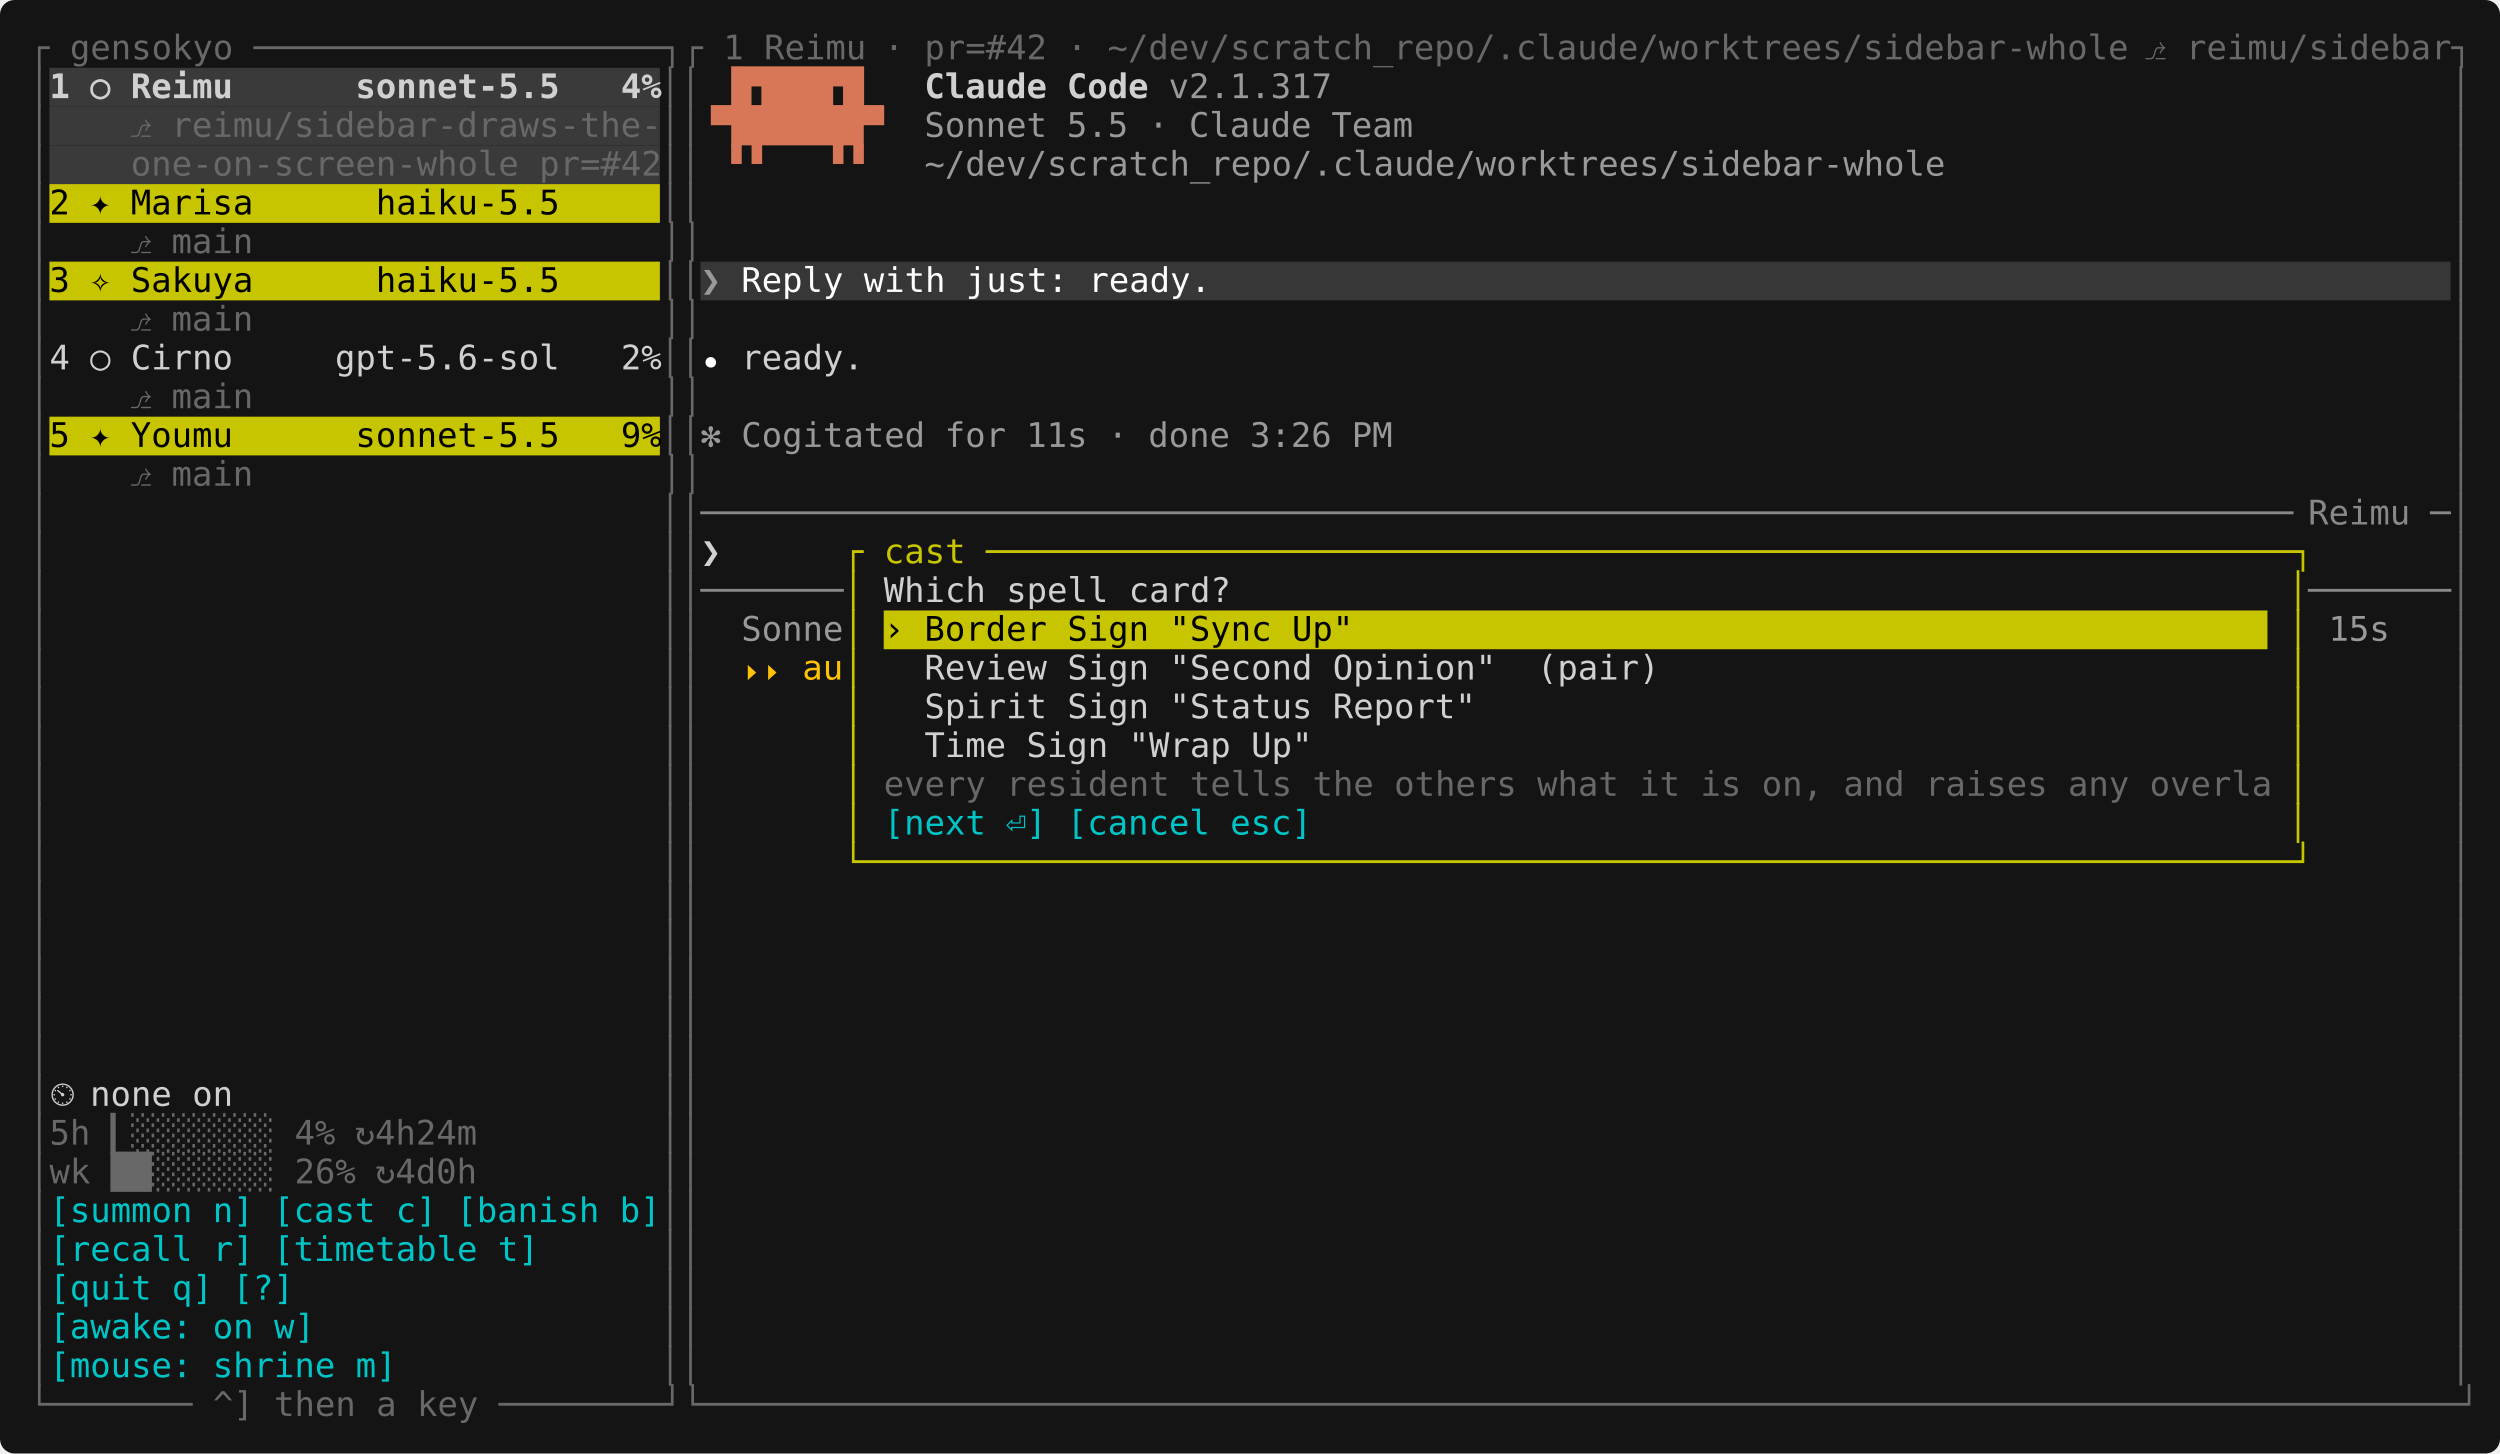
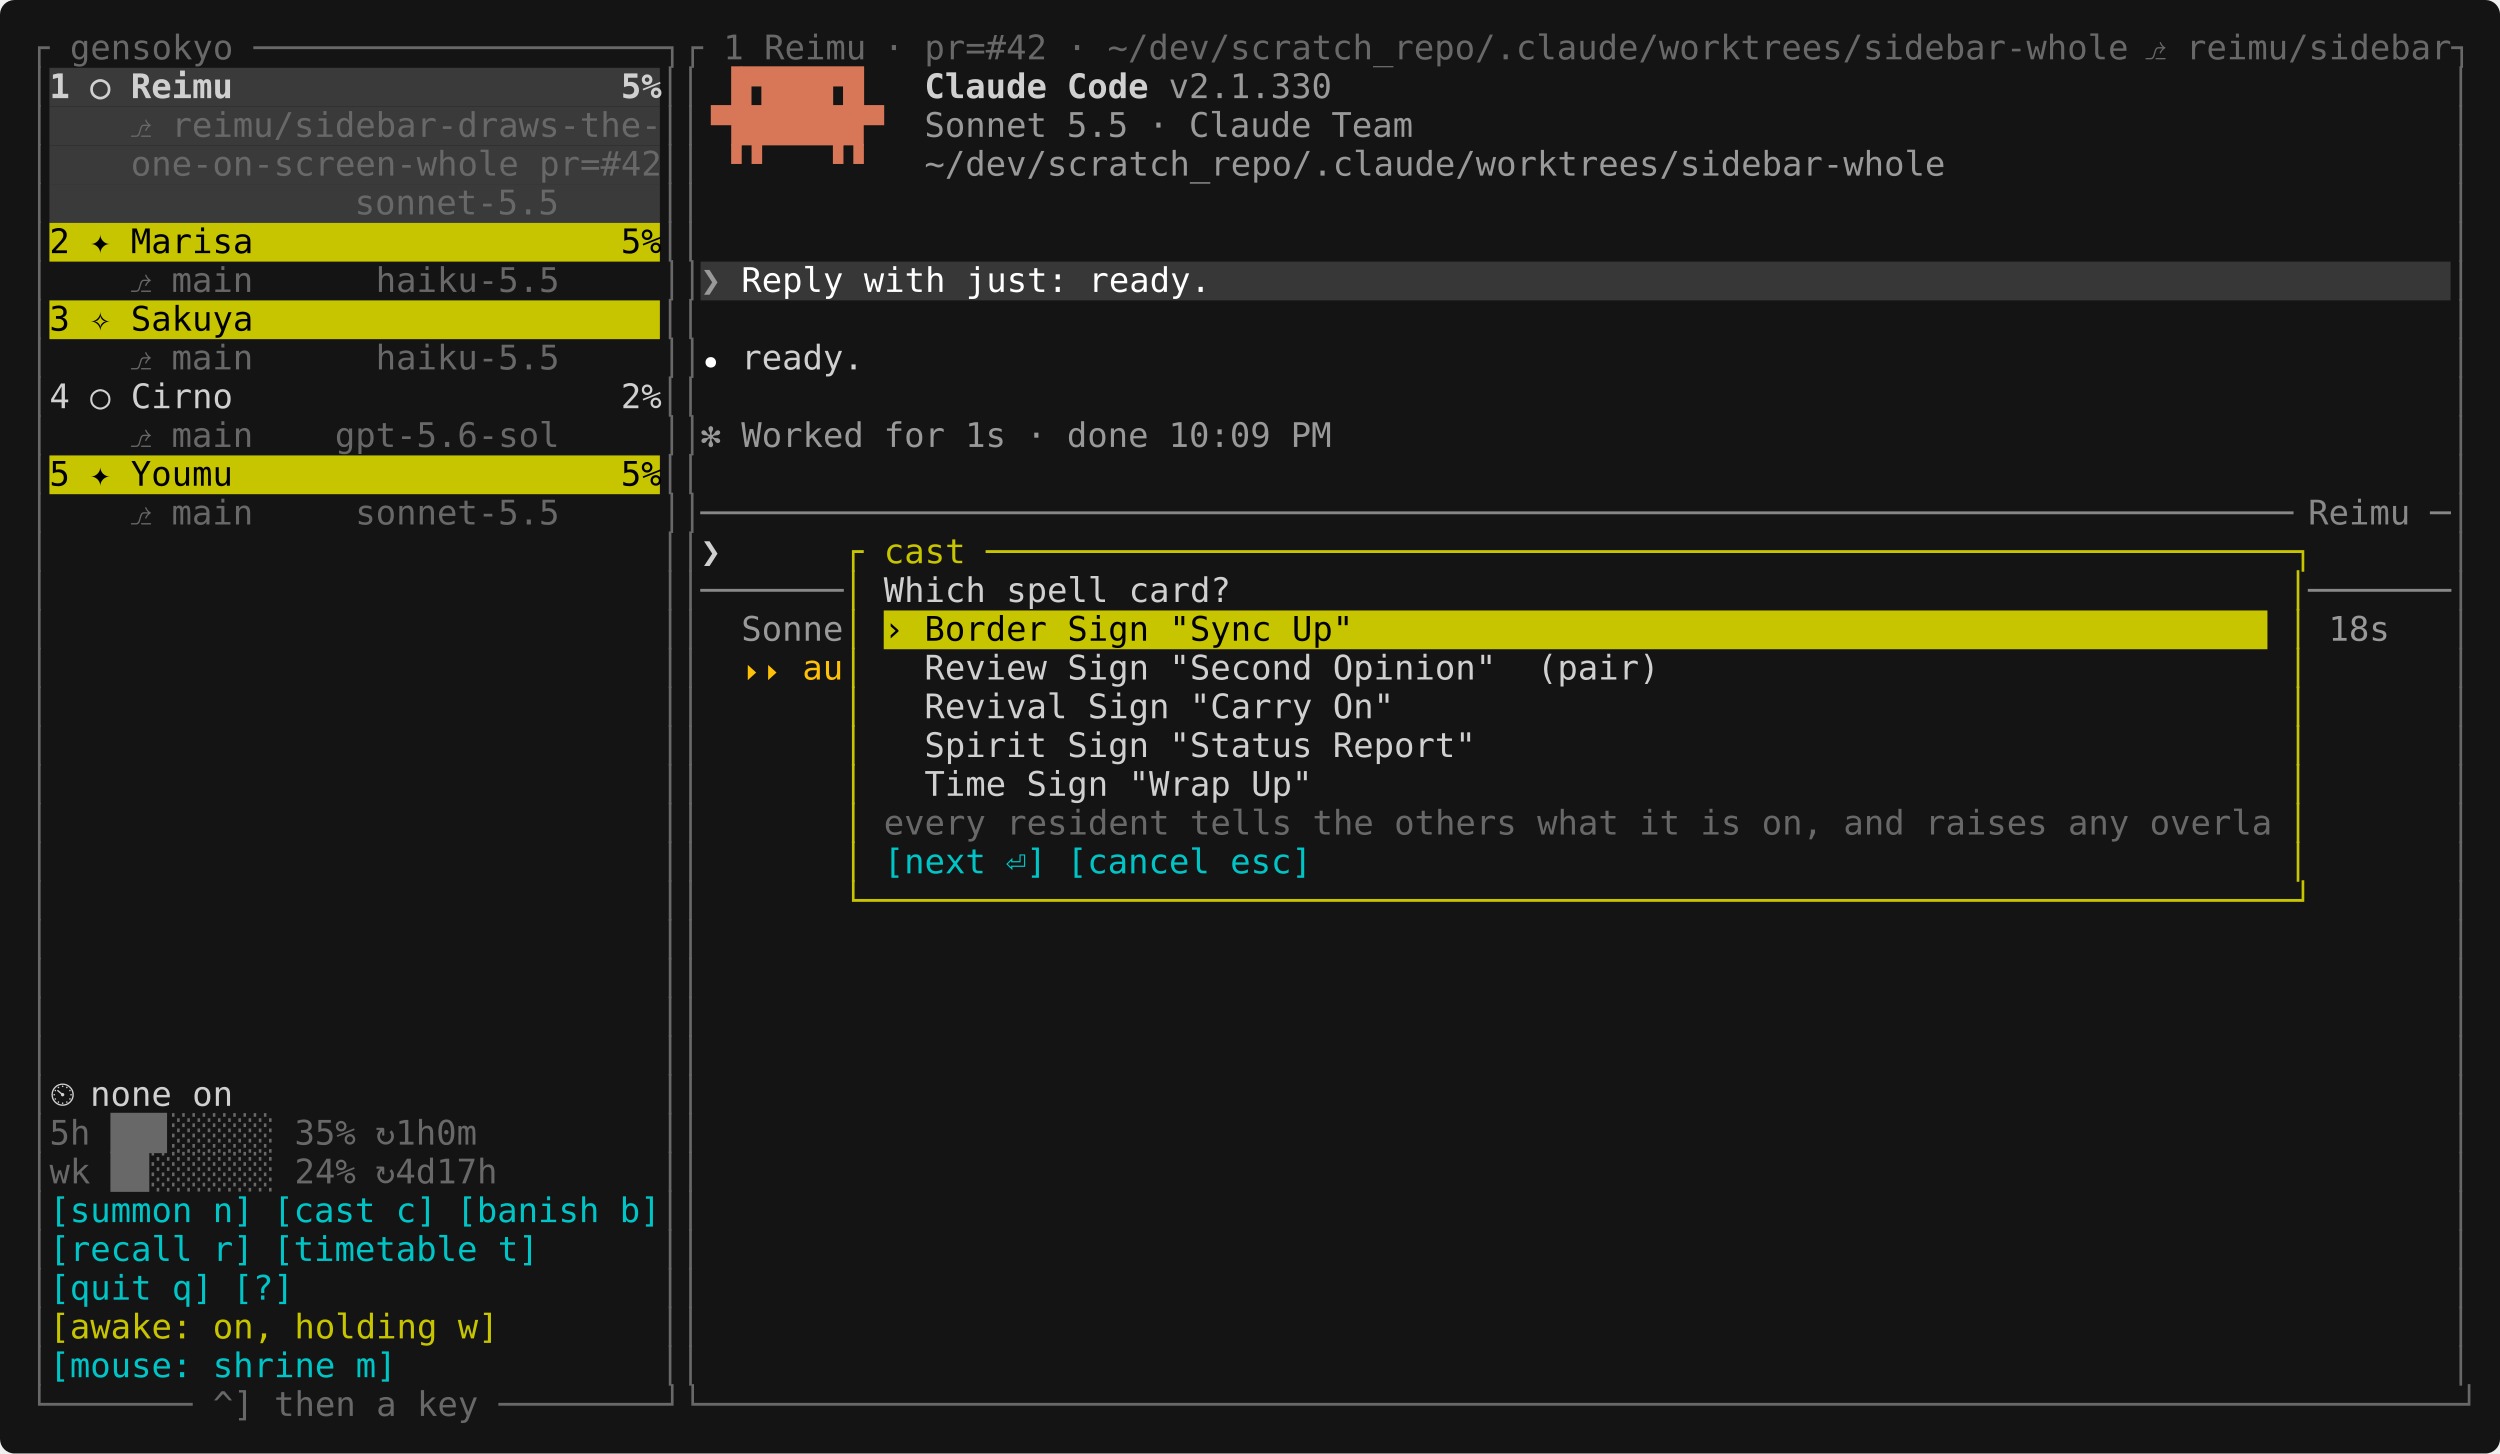
<svg xmlns="http://www.w3.org/2000/svg" xml:space="preserve" width="1032" height="600" viewBox="0 0 1032 600">
  <style>text{font-family:ui-monospace,SFMono-Regular,Menlo,Consolas,'DejaVu Sans Mono',monospace;font-size:14px;white-space:pre}.b{font-weight:bold}.d{opacity:.6}.i{font-style:italic}.u{text-decoration:underline}</style>
  <style>.c0{fill:#686868}.c1{fill:#d0d0d0}.c2{fill:#d77757}.c3{fill:#999999}.c4{fill:#000000}.c5{fill:#ffffff}.c6{fill:#888888}.c7{fill:#c7c400}.c8{fill:#ffc107}.c9{fill:#00c5c7}</style>
  <rect width="100%" height="100%" rx="6" fill="#141414" />
  <rect x="20.4" y="28" width="252.0" height="16" fill="#3a3a3a" />
  <rect x="20.4" y="44" width="252.0" height="16" fill="#3a3a3a" />
  <rect x="20.4" y="60" width="252.0" height="16" fill="#3a3a3a" />
-   <rect x="20.4" y="76" width="252.0" height="16" fill="#c7c400" />
-   <rect x="20.4" y="108" width="252.0" height="16" fill="#c7c400" />
+   <rect x="20.4" y="76" width="252.0" height="16" fill="#3a3a3a" />
+   <rect x="20.4" y="92" width="252.0" height="16" fill="#c7c400" />
  <rect x="289.2" y="108" width="722.4" height="16" fill="#373737" />
-   <rect x="20.4" y="172" width="252.0" height="16" fill="#c7c400" />
+   <rect x="20.4" y="124" width="252.0" height="16" fill="#c7c400" />
+   <rect x="20.4" y="188" width="252.0" height="16" fill="#c7c400" />
  <rect x="364.8" y="252" width="571.2" height="16" fill="#c7c400" />
  <text x="12.0" y="24.5" class="c0" textLength="344.4" lengthAdjust="spacingAndGlyphs">┌ gensokyo ────────────────────┐┌ 1 Reimu</text>
  <text x="364.8" y="24.5" class="c0" textLength="8.4" lengthAdjust="spacingAndGlyphs">·</text>
  <text x="381.6" y="24.5" class="c0" textLength="50.4" lengthAdjust="spacingAndGlyphs">pr=#42</text>
  <text x="440.4" y="24.5" class="c0" textLength="8.4" lengthAdjust="spacingAndGlyphs">·</text>
  <text x="457.2" y="24.5" class="c0" textLength="420.0" lengthAdjust="spacingAndGlyphs">~/dev/scratch_repo/.claude/worktrees/sidebar-whole</text>
  <text x="885.6" y="24.5" class="c0" textLength="8.4" lengthAdjust="spacingAndGlyphs">⎇</text>
  <text x="902.4" y="24.5" class="c0" textLength="117.6" lengthAdjust="spacingAndGlyphs">reimu/sidebar┐</text>
  <text x="12.0" y="40.5" class="c0" textLength="8.4" lengthAdjust="spacingAndGlyphs">│</text>
  <text x="20.4" y="40.5" class="c1 b" textLength="8.4" lengthAdjust="spacingAndGlyphs">1</text>
  <text x="37.2" y="40.5" class="c1 b" textLength="8.4" lengthAdjust="spacingAndGlyphs">○</text>
-   <text x="54.0" y="40.5" class="c1 b" textLength="218.4" lengthAdjust="spacingAndGlyphs">Reimu      sonnet-5.5   4%</text>
+   <text x="54.0" y="40.5" class="c1 b" textLength="218.4" lengthAdjust="spacingAndGlyphs">Reimu                   5%</text>
  <text x="272.4" y="40.5" class="c0" textLength="16.8" lengthAdjust="spacingAndGlyphs">││</text>
  <text x="297.6" y="40.5" class="c2" textLength="8.4" lengthAdjust="spacingAndGlyphs">▐</text>
  <text x="306.0" y="40.5" class="c2" textLength="50.4" lengthAdjust="spacingAndGlyphs">▛███▛█</text>
  <text x="381.6" y="40.5" class="c1 b" textLength="50.4" lengthAdjust="spacingAndGlyphs">Claude</text>
  <text x="440.4" y="40.5" class="c1 b" textLength="33.6" lengthAdjust="spacingAndGlyphs">Code</text>
-   <text x="482.4" y="40.5" class="c3" textLength="67.2" lengthAdjust="spacingAndGlyphs">v2.1.317</text>
+   <text x="482.4" y="40.5" class="c3" textLength="67.2" lengthAdjust="spacingAndGlyphs">v2.1.330</text>
  <text x="1011.6" y="40.5" class="c0" textLength="8.4" lengthAdjust="spacingAndGlyphs">│</text>
  <text x="12.0" y="56.5" class="c0" textLength="8.4" lengthAdjust="spacingAndGlyphs">│</text>
  <text x="54.0" y="56.5" class="c0" textLength="8.4" lengthAdjust="spacingAndGlyphs">⎇</text>
  <text x="70.8" y="56.5" class="c0" textLength="201.6" lengthAdjust="spacingAndGlyphs">reimu/sidebar-draws-the-</text>
  <text x="272.4" y="56.5" class="c0" textLength="16.8" lengthAdjust="spacingAndGlyphs">││</text>
  <text x="289.2" y="56.5" class="c2" textLength="16.8" lengthAdjust="spacingAndGlyphs">▝▜</text>
  <text x="306.0" y="56.5" class="c2" textLength="42.0" lengthAdjust="spacingAndGlyphs">█████</text>
  <text x="348.0" y="56.5" class="c2" textLength="16.8" lengthAdjust="spacingAndGlyphs">█▀</text>
  <text x="381.6" y="56.5" class="c3" textLength="50.4" lengthAdjust="spacingAndGlyphs">Sonnet</text>
  <text x="440.4" y="56.5" class="c3" textLength="25.2" lengthAdjust="spacingAndGlyphs">5.5</text>
  <text x="474.0" y="56.5" class="c3" textLength="8.4" lengthAdjust="spacingAndGlyphs">·</text>
  <text x="490.8" y="56.5" class="c3" textLength="50.4" lengthAdjust="spacingAndGlyphs">Claude</text>
  <text x="549.6" y="56.5" class="c3" textLength="33.6" lengthAdjust="spacingAndGlyphs">Team</text>
  <text x="1011.6" y="56.5" class="c0" textLength="8.4" lengthAdjust="spacingAndGlyphs">│</text>
  <text x="12.0" y="72.5" class="c0" textLength="8.4" lengthAdjust="spacingAndGlyphs">│</text>
  <text x="54.0" y="72.5" class="c0" textLength="218.4" lengthAdjust="spacingAndGlyphs">one-on-screen-whole pr=#42</text>
  <text x="272.4" y="72.5" class="c0" textLength="16.8" lengthAdjust="spacingAndGlyphs">││</text>
  <text x="297.6" y="72.5" class="c2" textLength="16.8" lengthAdjust="spacingAndGlyphs">▝▝</text>
  <text x="339.6" y="72.5" class="c2" textLength="16.8" lengthAdjust="spacingAndGlyphs">▝▝</text>
  <text x="381.6" y="72.5" class="c3" textLength="420.0" lengthAdjust="spacingAndGlyphs">~/dev/scratch_repo/.claude/worktrees/sidebar-whole</text>
  <text x="1011.6" y="72.5" class="c0" textLength="8.4" lengthAdjust="spacingAndGlyphs">│</text>
  <text x="12.0" y="88.5" class="c0" textLength="8.4" lengthAdjust="spacingAndGlyphs">│</text>
-   <text x="20.4" y="88.5" class="c4" textLength="8.4" lengthAdjust="spacingAndGlyphs">2</text>
-   <text x="37.2" y="88.5" class="c4" textLength="8.4" lengthAdjust="spacingAndGlyphs">✦</text>
-   <text x="54.0" y="88.5" class="c4" textLength="176.4" lengthAdjust="spacingAndGlyphs">Marisa      haiku-5.5</text>
+   <text x="146.4" y="88.5" class="c0" textLength="84.0" lengthAdjust="spacingAndGlyphs">sonnet-5.5</text>
  <text x="272.4" y="88.5" class="c0" textLength="16.8" lengthAdjust="spacingAndGlyphs">││</text>
  <text x="1011.6" y="88.5" class="c0" textLength="8.4" lengthAdjust="spacingAndGlyphs">│</text>
  <text x="12.0" y="104.5" class="c0" textLength="8.4" lengthAdjust="spacingAndGlyphs">│</text>
-   <text x="54.0" y="104.5" class="c0" textLength="8.4" lengthAdjust="spacingAndGlyphs">⎇</text>
-   <text x="70.8" y="104.5" class="c0" textLength="218.4" lengthAdjust="spacingAndGlyphs">main                    ││</text>
+   <text x="20.4" y="104.5" class="c4" textLength="8.4" lengthAdjust="spacingAndGlyphs">2</text>
+   <text x="37.2" y="104.5" class="c4" textLength="8.4" lengthAdjust="spacingAndGlyphs">✦</text>
+   <text x="54.0" y="104.5" class="c4" textLength="218.4" lengthAdjust="spacingAndGlyphs">Marisa                  5%</text>
+   <text x="272.4" y="104.5" class="c0" textLength="16.8" lengthAdjust="spacingAndGlyphs">││</text>
  <text x="1011.6" y="104.5" class="c0" textLength="8.4" lengthAdjust="spacingAndGlyphs">│</text>
  <text x="12.0" y="120.5" class="c0" textLength="8.4" lengthAdjust="spacingAndGlyphs">│</text>
-   <text x="20.4" y="120.5" class="c4" textLength="8.4" lengthAdjust="spacingAndGlyphs">3</text>
-   <text x="37.2" y="120.5" class="c4" textLength="8.4" lengthAdjust="spacingAndGlyphs">✧</text>
-   <text x="54.0" y="120.5" class="c4" textLength="176.4" lengthAdjust="spacingAndGlyphs">Sakuya      haiku-5.5</text>
-   <text x="272.4" y="120.5" class="c0" textLength="16.8" lengthAdjust="spacingAndGlyphs">││</text>
+   <text x="54.0" y="120.5" class="c0" textLength="8.4" lengthAdjust="spacingAndGlyphs">⎇</text>
+   <text x="70.8" y="120.5" class="c0" textLength="218.4" lengthAdjust="spacingAndGlyphs">main      haiku-5.5     ││</text>
  <text x="289.2" y="120.5" class="c3" textLength="8.4" lengthAdjust="spacingAndGlyphs">❯</text>
  <text x="306.0" y="120.5" class="c5" textLength="193.2" lengthAdjust="spacingAndGlyphs">Reply with just: ready.</text>
  <text x="1011.6" y="120.5" class="c0" textLength="8.4" lengthAdjust="spacingAndGlyphs">│</text>
  <text x="12.0" y="136.5" class="c0" textLength="8.4" lengthAdjust="spacingAndGlyphs">│</text>
-   <text x="54.0" y="136.5" class="c0" textLength="8.4" lengthAdjust="spacingAndGlyphs">⎇</text>
-   <text x="70.8" y="136.5" class="c0" textLength="218.4" lengthAdjust="spacingAndGlyphs">main                    ││</text>
+   <text x="20.4" y="136.5" class="c4" textLength="8.4" lengthAdjust="spacingAndGlyphs">3</text>
+   <text x="37.2" y="136.5" class="c4" textLength="8.4" lengthAdjust="spacingAndGlyphs">✧</text>
+   <text x="54.0" y="136.5" class="c4" textLength="50.4" lengthAdjust="spacingAndGlyphs">Sakuya</text>
+   <text x="272.4" y="136.5" class="c0" textLength="16.8" lengthAdjust="spacingAndGlyphs">││</text>
  <text x="1011.6" y="136.5" class="c0" textLength="8.4" lengthAdjust="spacingAndGlyphs">│</text>
  <text x="12.0" y="152.5" class="c0" textLength="8.4" lengthAdjust="spacingAndGlyphs">│</text>
-   <text x="20.4" y="152.5" class="c1" textLength="8.4" lengthAdjust="spacingAndGlyphs">4</text>
-   <text x="37.2" y="152.5" class="c1" textLength="8.4" lengthAdjust="spacingAndGlyphs">○</text>
-   <text x="54.0" y="152.5" class="c1" textLength="218.4" lengthAdjust="spacingAndGlyphs">Cirno     gpt-5.6-sol   2%</text>
-   <text x="272.4" y="152.5" class="c0" textLength="16.8" lengthAdjust="spacingAndGlyphs">││</text>
+   <text x="54.0" y="152.5" class="c0" textLength="8.4" lengthAdjust="spacingAndGlyphs">⎇</text>
+   <text x="70.8" y="152.5" class="c0" textLength="218.4" lengthAdjust="spacingAndGlyphs">main      haiku-5.5     ││</text>
  <text x="289.2" y="152.5" class="c5" textLength="8.4" lengthAdjust="spacingAndGlyphs">⏺</text>
  <text x="306.0" y="152.5" class="c1" textLength="50.4" lengthAdjust="spacingAndGlyphs">ready.</text>
  <text x="1011.6" y="152.5" class="c0" textLength="8.4" lengthAdjust="spacingAndGlyphs">│</text>
  <text x="12.0" y="168.5" class="c0" textLength="8.4" lengthAdjust="spacingAndGlyphs">│</text>
-   <text x="54.0" y="168.5" class="c0" textLength="8.4" lengthAdjust="spacingAndGlyphs">⎇</text>
-   <text x="70.8" y="168.5" class="c0" textLength="218.4" lengthAdjust="spacingAndGlyphs">main                    ││</text>
+   <text x="20.4" y="168.5" class="c1" textLength="8.4" lengthAdjust="spacingAndGlyphs">4</text>
+   <text x="37.2" y="168.5" class="c1" textLength="8.4" lengthAdjust="spacingAndGlyphs">○</text>
+   <text x="54.0" y="168.5" class="c1" textLength="218.4" lengthAdjust="spacingAndGlyphs">Cirno                   2%</text>
+   <text x="272.4" y="168.5" class="c0" textLength="16.8" lengthAdjust="spacingAndGlyphs">││</text>
  <text x="1011.6" y="168.5" class="c0" textLength="8.4" lengthAdjust="spacingAndGlyphs">│</text>
  <text x="12.0" y="184.5" class="c0" textLength="8.4" lengthAdjust="spacingAndGlyphs">│</text>
-   <text x="20.4" y="184.5" class="c4" textLength="8.4" lengthAdjust="spacingAndGlyphs">5</text>
-   <text x="37.2" y="184.5" class="c4" textLength="8.4" lengthAdjust="spacingAndGlyphs">✦</text>
-   <text x="54.0" y="184.5" class="c4" textLength="218.4" lengthAdjust="spacingAndGlyphs">Youmu      sonnet-5.5   9%</text>
-   <text x="272.4" y="184.5" class="c0" textLength="16.8" lengthAdjust="spacingAndGlyphs">││</text>
+   <text x="54.0" y="184.5" class="c0" textLength="8.4" lengthAdjust="spacingAndGlyphs">⎇</text>
+   <text x="70.8" y="184.5" class="c0" textLength="218.4" lengthAdjust="spacingAndGlyphs">main    gpt-5.6-sol     ││</text>
  <text x="289.2" y="184.5" class="c3" textLength="8.4" lengthAdjust="spacingAndGlyphs">✻</text>
-   <text x="306.0" y="184.5" class="c3" textLength="75.6" lengthAdjust="spacingAndGlyphs">Cogitated</text>
-   <text x="390.0" y="184.5" class="c3" textLength="25.2" lengthAdjust="spacingAndGlyphs">for</text>
-   <text x="423.6" y="184.5" class="c3" textLength="25.2" lengthAdjust="spacingAndGlyphs">11s</text>
-   <text x="457.2" y="184.5" class="c3" textLength="8.4" lengthAdjust="spacingAndGlyphs">·</text>
-   <text x="474.0" y="184.5" class="c3" textLength="33.6" lengthAdjust="spacingAndGlyphs">done</text>
-   <text x="516.0" y="184.5" class="c3" textLength="33.6" lengthAdjust="spacingAndGlyphs">3:26</text>
-   <text x="558.0" y="184.5" class="c3" textLength="16.8" lengthAdjust="spacingAndGlyphs">PM</text>
+   <text x="306.0" y="184.5" class="c3" textLength="50.4" lengthAdjust="spacingAndGlyphs">Worked</text>
+   <text x="364.8" y="184.5" class="c3" textLength="25.2" lengthAdjust="spacingAndGlyphs">for</text>
+   <text x="398.4" y="184.5" class="c3" textLength="16.8" lengthAdjust="spacingAndGlyphs">1s</text>
+   <text x="423.6" y="184.5" class="c3" textLength="8.4" lengthAdjust="spacingAndGlyphs">·</text>
+   <text x="440.4" y="184.5" class="c3" textLength="33.6" lengthAdjust="spacingAndGlyphs">done</text>
+   <text x="482.4" y="184.5" class="c3" textLength="42.0" lengthAdjust="spacingAndGlyphs">10:09</text>
+   <text x="532.8" y="184.5" class="c3" textLength="16.8" lengthAdjust="spacingAndGlyphs">PM</text>
  <text x="1011.6" y="184.5" class="c0" textLength="8.4" lengthAdjust="spacingAndGlyphs">│</text>
  <text x="12.0" y="200.5" class="c0" textLength="8.4" lengthAdjust="spacingAndGlyphs">│</text>
-   <text x="54.0" y="200.5" class="c0" textLength="8.4" lengthAdjust="spacingAndGlyphs">⎇</text>
-   <text x="70.8" y="200.5" class="c0" textLength="218.4" lengthAdjust="spacingAndGlyphs">main                    ││</text>
+   <text x="20.4" y="200.5" class="c4" textLength="8.4" lengthAdjust="spacingAndGlyphs">5</text>
+   <text x="37.2" y="200.5" class="c4" textLength="8.4" lengthAdjust="spacingAndGlyphs">✦</text>
+   <text x="54.0" y="200.5" class="c4" textLength="218.4" lengthAdjust="spacingAndGlyphs">Youmu                   5%</text>
+   <text x="272.4" y="200.5" class="c0" textLength="16.8" lengthAdjust="spacingAndGlyphs">││</text>
  <text x="1011.6" y="200.5" class="c0" textLength="8.4" lengthAdjust="spacingAndGlyphs">│</text>
  <text x="12.0" y="216.5" class="c0" textLength="8.4" lengthAdjust="spacingAndGlyphs">│</text>
-   <text x="272.4" y="216.5" class="c0" textLength="16.8" lengthAdjust="spacingAndGlyphs">││</text>
+   <text x="54.0" y="216.5" class="c0" textLength="8.4" lengthAdjust="spacingAndGlyphs">⎇</text>
+   <text x="70.8" y="216.5" class="c0" textLength="218.4" lengthAdjust="spacingAndGlyphs">main     sonnet-5.5     ││</text>
  <text x="289.2" y="216.5" class="c6" textLength="655.2" lengthAdjust="spacingAndGlyphs">──────────────────────────────────────────────────────────────────────────────</text>
  <text x="952.8" y="216.5" class="c6" textLength="42.0" lengthAdjust="spacingAndGlyphs">Reimu</text>
  <text x="1003.2" y="216.5" class="c6" textLength="8.4" lengthAdjust="spacingAndGlyphs">─</text>
  <text x="1011.6" y="216.5" class="c0" textLength="8.4" lengthAdjust="spacingAndGlyphs">│</text>
  <text x="12.0" y="232.5" class="c0" textLength="8.4" lengthAdjust="spacingAndGlyphs">│</text>
  <text x="272.4" y="232.5" class="c0" textLength="16.8" lengthAdjust="spacingAndGlyphs">││</text>
  <text x="289.2" y="232.5" class="c1" textLength="8.4" lengthAdjust="spacingAndGlyphs">❯</text>
  <text x="297.6" y="232.5" class="c1" textLength="8.4" lengthAdjust="spacingAndGlyphs" />
  <text x="348.0" y="232.5" class="c7" textLength="604.8" lengthAdjust="spacingAndGlyphs">┌ cast ────────────────────────────────────────────────────────────────┐</text>
  <text x="1011.6" y="232.5" class="c0" textLength="8.4" lengthAdjust="spacingAndGlyphs">│</text>
  <text x="12.0" y="248.5" class="c0" textLength="8.4" lengthAdjust="spacingAndGlyphs">│</text>
  <text x="272.4" y="248.5" class="c0" textLength="16.8" lengthAdjust="spacingAndGlyphs">││</text>
  <text x="289.2" y="248.5" class="c6" textLength="58.8" lengthAdjust="spacingAndGlyphs">───────</text>
  <text x="348.0" y="248.5" class="c7" textLength="8.4" lengthAdjust="spacingAndGlyphs">│</text>
  <text x="364.8" y="248.5" class="c1" textLength="142.8" lengthAdjust="spacingAndGlyphs">Which spell card?</text>
  <text x="944.4" y="248.5" class="c7" textLength="8.4" lengthAdjust="spacingAndGlyphs">│</text>
  <text x="952.8" y="248.5" class="c6" textLength="58.8" lengthAdjust="spacingAndGlyphs">───────</text>
  <text x="1011.6" y="248.5" class="c0" textLength="8.4" lengthAdjust="spacingAndGlyphs">│</text>
  <text x="12.0" y="264.5" class="c0" textLength="8.4" lengthAdjust="spacingAndGlyphs">│</text>
  <text x="272.4" y="264.5" class="c0" textLength="16.8" lengthAdjust="spacingAndGlyphs">││</text>
  <text x="306.0" y="264.5" class="c3" textLength="42.0" lengthAdjust="spacingAndGlyphs">Sonne</text>
  <text x="348.0" y="264.5" class="c7" textLength="8.4" lengthAdjust="spacingAndGlyphs">│</text>
  <text x="364.8" y="264.5" class="c4" textLength="8.4" lengthAdjust="spacingAndGlyphs">›</text>
  <text x="381.6" y="264.5" class="c4" textLength="176.4" lengthAdjust="spacingAndGlyphs">Border Sign "Sync Up"</text>
  <text x="944.4" y="264.5" class="c7" textLength="8.4" lengthAdjust="spacingAndGlyphs">│</text>
-   <text x="961.2" y="264.5" class="c3" textLength="25.2" lengthAdjust="spacingAndGlyphs">15s</text>
+   <text x="961.2" y="264.5" class="c3" textLength="25.2" lengthAdjust="spacingAndGlyphs">18s</text>
  <text x="1011.6" y="264.5" class="c0" textLength="8.4" lengthAdjust="spacingAndGlyphs">│</text>
  <text x="12.0" y="280.5" class="c0" textLength="8.4" lengthAdjust="spacingAndGlyphs">│</text>
  <text x="272.4" y="280.5" class="c0" textLength="16.8" lengthAdjust="spacingAndGlyphs">││</text>
  <text x="306.0" y="280.5" class="c8" textLength="8.4" lengthAdjust="spacingAndGlyphs">⏵</text>
  <text x="314.4" y="280.5" class="c8" textLength="8.4" lengthAdjust="spacingAndGlyphs">⏵</text>
  <text x="331.2" y="280.5" class="c8" textLength="16.8" lengthAdjust="spacingAndGlyphs">au</text>
  <text x="348.0" y="280.5" class="c7" textLength="8.4" lengthAdjust="spacingAndGlyphs">│</text>
  <text x="381.6" y="280.5" class="c1" textLength="302.4" lengthAdjust="spacingAndGlyphs">Review Sign "Second Opinion"  (pair)</text>
  <text x="944.4" y="280.5" class="c7" textLength="8.4" lengthAdjust="spacingAndGlyphs">│</text>
  <text x="1011.6" y="280.5" class="c0" textLength="8.4" lengthAdjust="spacingAndGlyphs">│</text>
  <text x="12.0" y="296.5" class="c0" textLength="8.4" lengthAdjust="spacingAndGlyphs">│</text>
  <text x="272.4" y="296.5" class="c0" textLength="16.8" lengthAdjust="spacingAndGlyphs">││</text>
  <text x="348.0" y="296.5" class="c7" textLength="8.4" lengthAdjust="spacingAndGlyphs">│</text>
-   <text x="381.6" y="296.5" class="c1" textLength="226.8" lengthAdjust="spacingAndGlyphs">Spirit Sign "Status Report"</text>
+   <text x="381.6" y="296.5" class="c1" textLength="193.2" lengthAdjust="spacingAndGlyphs">Revival Sign "Carry On"</text>
  <text x="944.4" y="296.5" class="c7" textLength="8.4" lengthAdjust="spacingAndGlyphs">│</text>
  <text x="1011.6" y="296.5" class="c0" textLength="8.4" lengthAdjust="spacingAndGlyphs">│</text>
  <text x="12.0" y="312.5" class="c0" textLength="8.4" lengthAdjust="spacingAndGlyphs">│</text>
  <text x="272.4" y="312.5" class="c0" textLength="16.8" lengthAdjust="spacingAndGlyphs">││</text>
  <text x="348.0" y="312.5" class="c7" textLength="8.4" lengthAdjust="spacingAndGlyphs">│</text>
-   <text x="381.6" y="312.5" class="c1" textLength="159.6" lengthAdjust="spacingAndGlyphs">Time Sign "Wrap Up"</text>
+   <text x="381.6" y="312.5" class="c1" textLength="226.8" lengthAdjust="spacingAndGlyphs">Spirit Sign "Status Report"</text>
  <text x="944.4" y="312.5" class="c7" textLength="8.4" lengthAdjust="spacingAndGlyphs">│</text>
  <text x="1011.6" y="312.5" class="c0" textLength="8.4" lengthAdjust="spacingAndGlyphs">│</text>
  <text x="12.0" y="328.5" class="c0" textLength="8.4" lengthAdjust="spacingAndGlyphs">│</text>
  <text x="272.4" y="328.5" class="c0" textLength="16.8" lengthAdjust="spacingAndGlyphs">││</text>
  <text x="348.0" y="328.5" class="c7" textLength="8.4" lengthAdjust="spacingAndGlyphs">│</text>
-   <text x="364.8" y="328.5" class="c0" textLength="571.2" lengthAdjust="spacingAndGlyphs">every resident tells the others what it is on, and raises any overla</text>
+   <text x="381.6" y="328.5" class="c1" textLength="159.6" lengthAdjust="spacingAndGlyphs">Time Sign "Wrap Up"</text>
  <text x="944.4" y="328.5" class="c7" textLength="8.4" lengthAdjust="spacingAndGlyphs">│</text>
  <text x="1011.6" y="328.5" class="c0" textLength="8.4" lengthAdjust="spacingAndGlyphs">│</text>
  <text x="12.0" y="344.5" class="c0" textLength="8.4" lengthAdjust="spacingAndGlyphs">│</text>
  <text x="272.4" y="344.5" class="c0" textLength="16.8" lengthAdjust="spacingAndGlyphs">││</text>
  <text x="348.0" y="344.5" class="c7" textLength="8.4" lengthAdjust="spacingAndGlyphs">│</text>
-   <text x="364.8" y="344.5" class="c9" textLength="42.0" lengthAdjust="spacingAndGlyphs">[next</text>
-   <text x="415.2" y="344.5" class="c9" textLength="8.4" lengthAdjust="spacingAndGlyphs">⏎</text>
-   <text x="423.6" y="344.5" class="c9" textLength="8.4" lengthAdjust="spacingAndGlyphs">]</text>
-   <text x="440.4" y="344.5" class="c9" textLength="100.8" lengthAdjust="spacingAndGlyphs">[cancel esc]</text>
+   <text x="364.8" y="344.5" class="c0" textLength="571.2" lengthAdjust="spacingAndGlyphs">every resident tells the others what it is on, and raises any overla</text>
  <text x="944.4" y="344.5" class="c7" textLength="8.4" lengthAdjust="spacingAndGlyphs">│</text>
  <text x="1011.6" y="344.5" class="c0" textLength="8.4" lengthAdjust="spacingAndGlyphs">│</text>
  <text x="12.0" y="360.5" class="c0" textLength="8.4" lengthAdjust="spacingAndGlyphs">│</text>
  <text x="272.4" y="360.5" class="c0" textLength="16.8" lengthAdjust="spacingAndGlyphs">││</text>
-   <text x="348.0" y="360.5" class="c7" textLength="604.8" lengthAdjust="spacingAndGlyphs">└──────────────────────────────────────────────────────────────────────┘</text>
+   <text x="348.0" y="360.5" class="c7" textLength="8.4" lengthAdjust="spacingAndGlyphs">│</text>
+   <text x="364.8" y="360.5" class="c9" textLength="42.0" lengthAdjust="spacingAndGlyphs">[next</text>
+   <text x="415.2" y="360.5" class="c9" textLength="8.4" lengthAdjust="spacingAndGlyphs">⏎</text>
+   <text x="423.6" y="360.5" class="c9" textLength="8.4" lengthAdjust="spacingAndGlyphs">]</text>
+   <text x="440.4" y="360.5" class="c9" textLength="100.8" lengthAdjust="spacingAndGlyphs">[cancel esc]</text>
+   <text x="944.4" y="360.5" class="c7" textLength="8.4" lengthAdjust="spacingAndGlyphs">│</text>
  <text x="1011.6" y="360.5" class="c0" textLength="8.4" lengthAdjust="spacingAndGlyphs">│</text>
  <text x="12.0" y="376.5" class="c0" textLength="8.4" lengthAdjust="spacingAndGlyphs">│</text>
  <text x="272.4" y="376.5" class="c0" textLength="16.8" lengthAdjust="spacingAndGlyphs">││</text>
+   <text x="348.0" y="376.5" class="c7" textLength="604.8" lengthAdjust="spacingAndGlyphs">└──────────────────────────────────────────────────────────────────────┘</text>
  <text x="1011.6" y="376.5" class="c0" textLength="8.4" lengthAdjust="spacingAndGlyphs">│</text>
  <text x="12.0" y="392.5" class="c0" textLength="8.4" lengthAdjust="spacingAndGlyphs">│</text>
  <text x="272.4" y="392.5" class="c0" textLength="16.8" lengthAdjust="spacingAndGlyphs">││</text>
  <text x="1011.6" y="392.5" class="c0" textLength="8.4" lengthAdjust="spacingAndGlyphs">│</text>
  <text x="12.0" y="408.5" class="c0" textLength="8.4" lengthAdjust="spacingAndGlyphs">│</text>
  <text x="272.4" y="408.5" class="c0" textLength="16.8" lengthAdjust="spacingAndGlyphs">││</text>
  <text x="1011.6" y="408.5" class="c0" textLength="8.4" lengthAdjust="spacingAndGlyphs">│</text>
  <text x="12.0" y="424.5" class="c0" textLength="8.4" lengthAdjust="spacingAndGlyphs">│</text>
  <text x="272.4" y="424.5" class="c0" textLength="16.8" lengthAdjust="spacingAndGlyphs">││</text>
  <text x="1011.6" y="424.5" class="c0" textLength="8.4" lengthAdjust="spacingAndGlyphs">│</text>
  <text x="12.0" y="440.5" class="c0" textLength="8.4" lengthAdjust="spacingAndGlyphs">│</text>
  <text x="272.4" y="440.5" class="c0" textLength="16.8" lengthAdjust="spacingAndGlyphs">││</text>
  <text x="1011.6" y="440.5" class="c0" textLength="8.4" lengthAdjust="spacingAndGlyphs">│</text>
  <text x="12.0" y="456.5" class="c0" textLength="8.4" lengthAdjust="spacingAndGlyphs">│</text>
  <text x="20.4" y="456.5" class="c1" textLength="8.4" lengthAdjust="spacingAndGlyphs">⏲</text>
  <text x="37.2" y="456.5" class="c1" textLength="58.8" lengthAdjust="spacingAndGlyphs">none on</text>
  <text x="272.4" y="456.5" class="c0" textLength="16.8" lengthAdjust="spacingAndGlyphs">││</text>
  <text x="1011.6" y="456.5" class="c0" textLength="8.4" lengthAdjust="spacingAndGlyphs">│</text>
-   <text x="12.0" y="472.5" class="c0" textLength="126.0" lengthAdjust="spacingAndGlyphs">│5h ▎░░░░░░░ 4%</text>
-   <text x="146.4" y="472.5" class="c0" textLength="8.4" lengthAdjust="spacingAndGlyphs">↻</text>
-   <text x="154.8" y="472.5" class="c0" textLength="42.0" lengthAdjust="spacingAndGlyphs">4h24m</text>
+   <text x="12.0" y="472.5" class="c0" textLength="134.4" lengthAdjust="spacingAndGlyphs">│5h ██▊░░░░░ 35%</text>
+   <text x="154.8" y="472.5" class="c0" textLength="8.4" lengthAdjust="spacingAndGlyphs">↻</text>
+   <text x="163.2" y="472.5" class="c0" textLength="33.6" lengthAdjust="spacingAndGlyphs">1h0m</text>
  <text x="272.4" y="472.5" class="c0" textLength="16.8" lengthAdjust="spacingAndGlyphs">││</text>
  <text x="1011.6" y="472.5" class="c0" textLength="8.4" lengthAdjust="spacingAndGlyphs">│</text>
-   <text x="12.0" y="488.5" class="c0" textLength="134.4" lengthAdjust="spacingAndGlyphs">│wk ██░░░░░░ 26%</text>
+   <text x="12.0" y="488.5" class="c0" textLength="134.4" lengthAdjust="spacingAndGlyphs">│wk █▉░░░░░░ 24%</text>
  <text x="154.8" y="488.5" class="c0" textLength="8.4" lengthAdjust="spacingAndGlyphs">↻</text>
-   <text x="163.2" y="488.5" class="c0" textLength="33.6" lengthAdjust="spacingAndGlyphs">4d0h</text>
+   <text x="163.2" y="488.5" class="c0" textLength="42.0" lengthAdjust="spacingAndGlyphs">4d17h</text>
  <text x="272.4" y="488.5" class="c0" textLength="16.8" lengthAdjust="spacingAndGlyphs">││</text>
  <text x="1011.6" y="488.5" class="c0" textLength="8.4" lengthAdjust="spacingAndGlyphs">│</text>
  <text x="12.0" y="504.5" class="c0" textLength="8.4" lengthAdjust="spacingAndGlyphs">│</text>
  <text x="20.4" y="504.5" class="c9" textLength="84.0" lengthAdjust="spacingAndGlyphs">[summon n]</text>
  <text x="112.8" y="504.5" class="c9" textLength="67.2" lengthAdjust="spacingAndGlyphs">[cast c]</text>
  <text x="188.4" y="504.5" class="c9" textLength="84.0" lengthAdjust="spacingAndGlyphs">[banish b]</text>
  <text x="272.4" y="504.5" class="c0" textLength="16.8" lengthAdjust="spacingAndGlyphs">││</text>
  <text x="1011.6" y="504.5" class="c0" textLength="8.4" lengthAdjust="spacingAndGlyphs">│</text>
  <text x="12.0" y="520.5" class="c0" textLength="8.4" lengthAdjust="spacingAndGlyphs">│</text>
  <text x="20.4" y="520.5" class="c9" textLength="84.0" lengthAdjust="spacingAndGlyphs">[recall r]</text>
  <text x="112.8" y="520.5" class="c9" textLength="109.2" lengthAdjust="spacingAndGlyphs">[timetable t]</text>
  <text x="272.4" y="520.5" class="c0" textLength="16.8" lengthAdjust="spacingAndGlyphs">││</text>
  <text x="1011.6" y="520.5" class="c0" textLength="8.4" lengthAdjust="spacingAndGlyphs">│</text>
  <text x="12.0" y="536.5" class="c0" textLength="8.4" lengthAdjust="spacingAndGlyphs">│</text>
  <text x="20.4" y="536.5" class="c9" textLength="67.2" lengthAdjust="spacingAndGlyphs">[quit q]</text>
  <text x="96.0" y="536.5" class="c9" textLength="25.2" lengthAdjust="spacingAndGlyphs">[?]</text>
  <text x="272.4" y="536.5" class="c0" textLength="16.8" lengthAdjust="spacingAndGlyphs">││</text>
  <text x="1011.6" y="536.5" class="c0" textLength="8.4" lengthAdjust="spacingAndGlyphs">│</text>
  <text x="12.0" y="552.5" class="c0" textLength="8.4" lengthAdjust="spacingAndGlyphs">│</text>
-   <text x="20.4" y="552.5" class="c9" textLength="109.2" lengthAdjust="spacingAndGlyphs">[awake: on w]</text>
+   <text x="20.4" y="552.5" class="c7" textLength="184.8" lengthAdjust="spacingAndGlyphs">[awake: on, holding w]</text>
  <text x="272.4" y="552.5" class="c0" textLength="16.8" lengthAdjust="spacingAndGlyphs">││</text>
  <text x="1011.6" y="552.5" class="c0" textLength="8.4" lengthAdjust="spacingAndGlyphs">│</text>
  <text x="12.0" y="568.5" class="c0" textLength="8.4" lengthAdjust="spacingAndGlyphs">│</text>
  <text x="20.4" y="568.5" class="c9" textLength="142.8" lengthAdjust="spacingAndGlyphs">[mouse: shrine m]</text>
  <text x="272.4" y="568.5" class="c0" textLength="16.8" lengthAdjust="spacingAndGlyphs">││</text>
  <text x="1011.6" y="568.5" class="c0" textLength="8.4" lengthAdjust="spacingAndGlyphs">│</text>
  <text x="12.0" y="584.5" class="c0" textLength="1008.0" lengthAdjust="spacingAndGlyphs">└─────── ^] then a key ────────┘└──────────────────────────────────────────────────────────────────────────────────────┘</text>
</svg>
